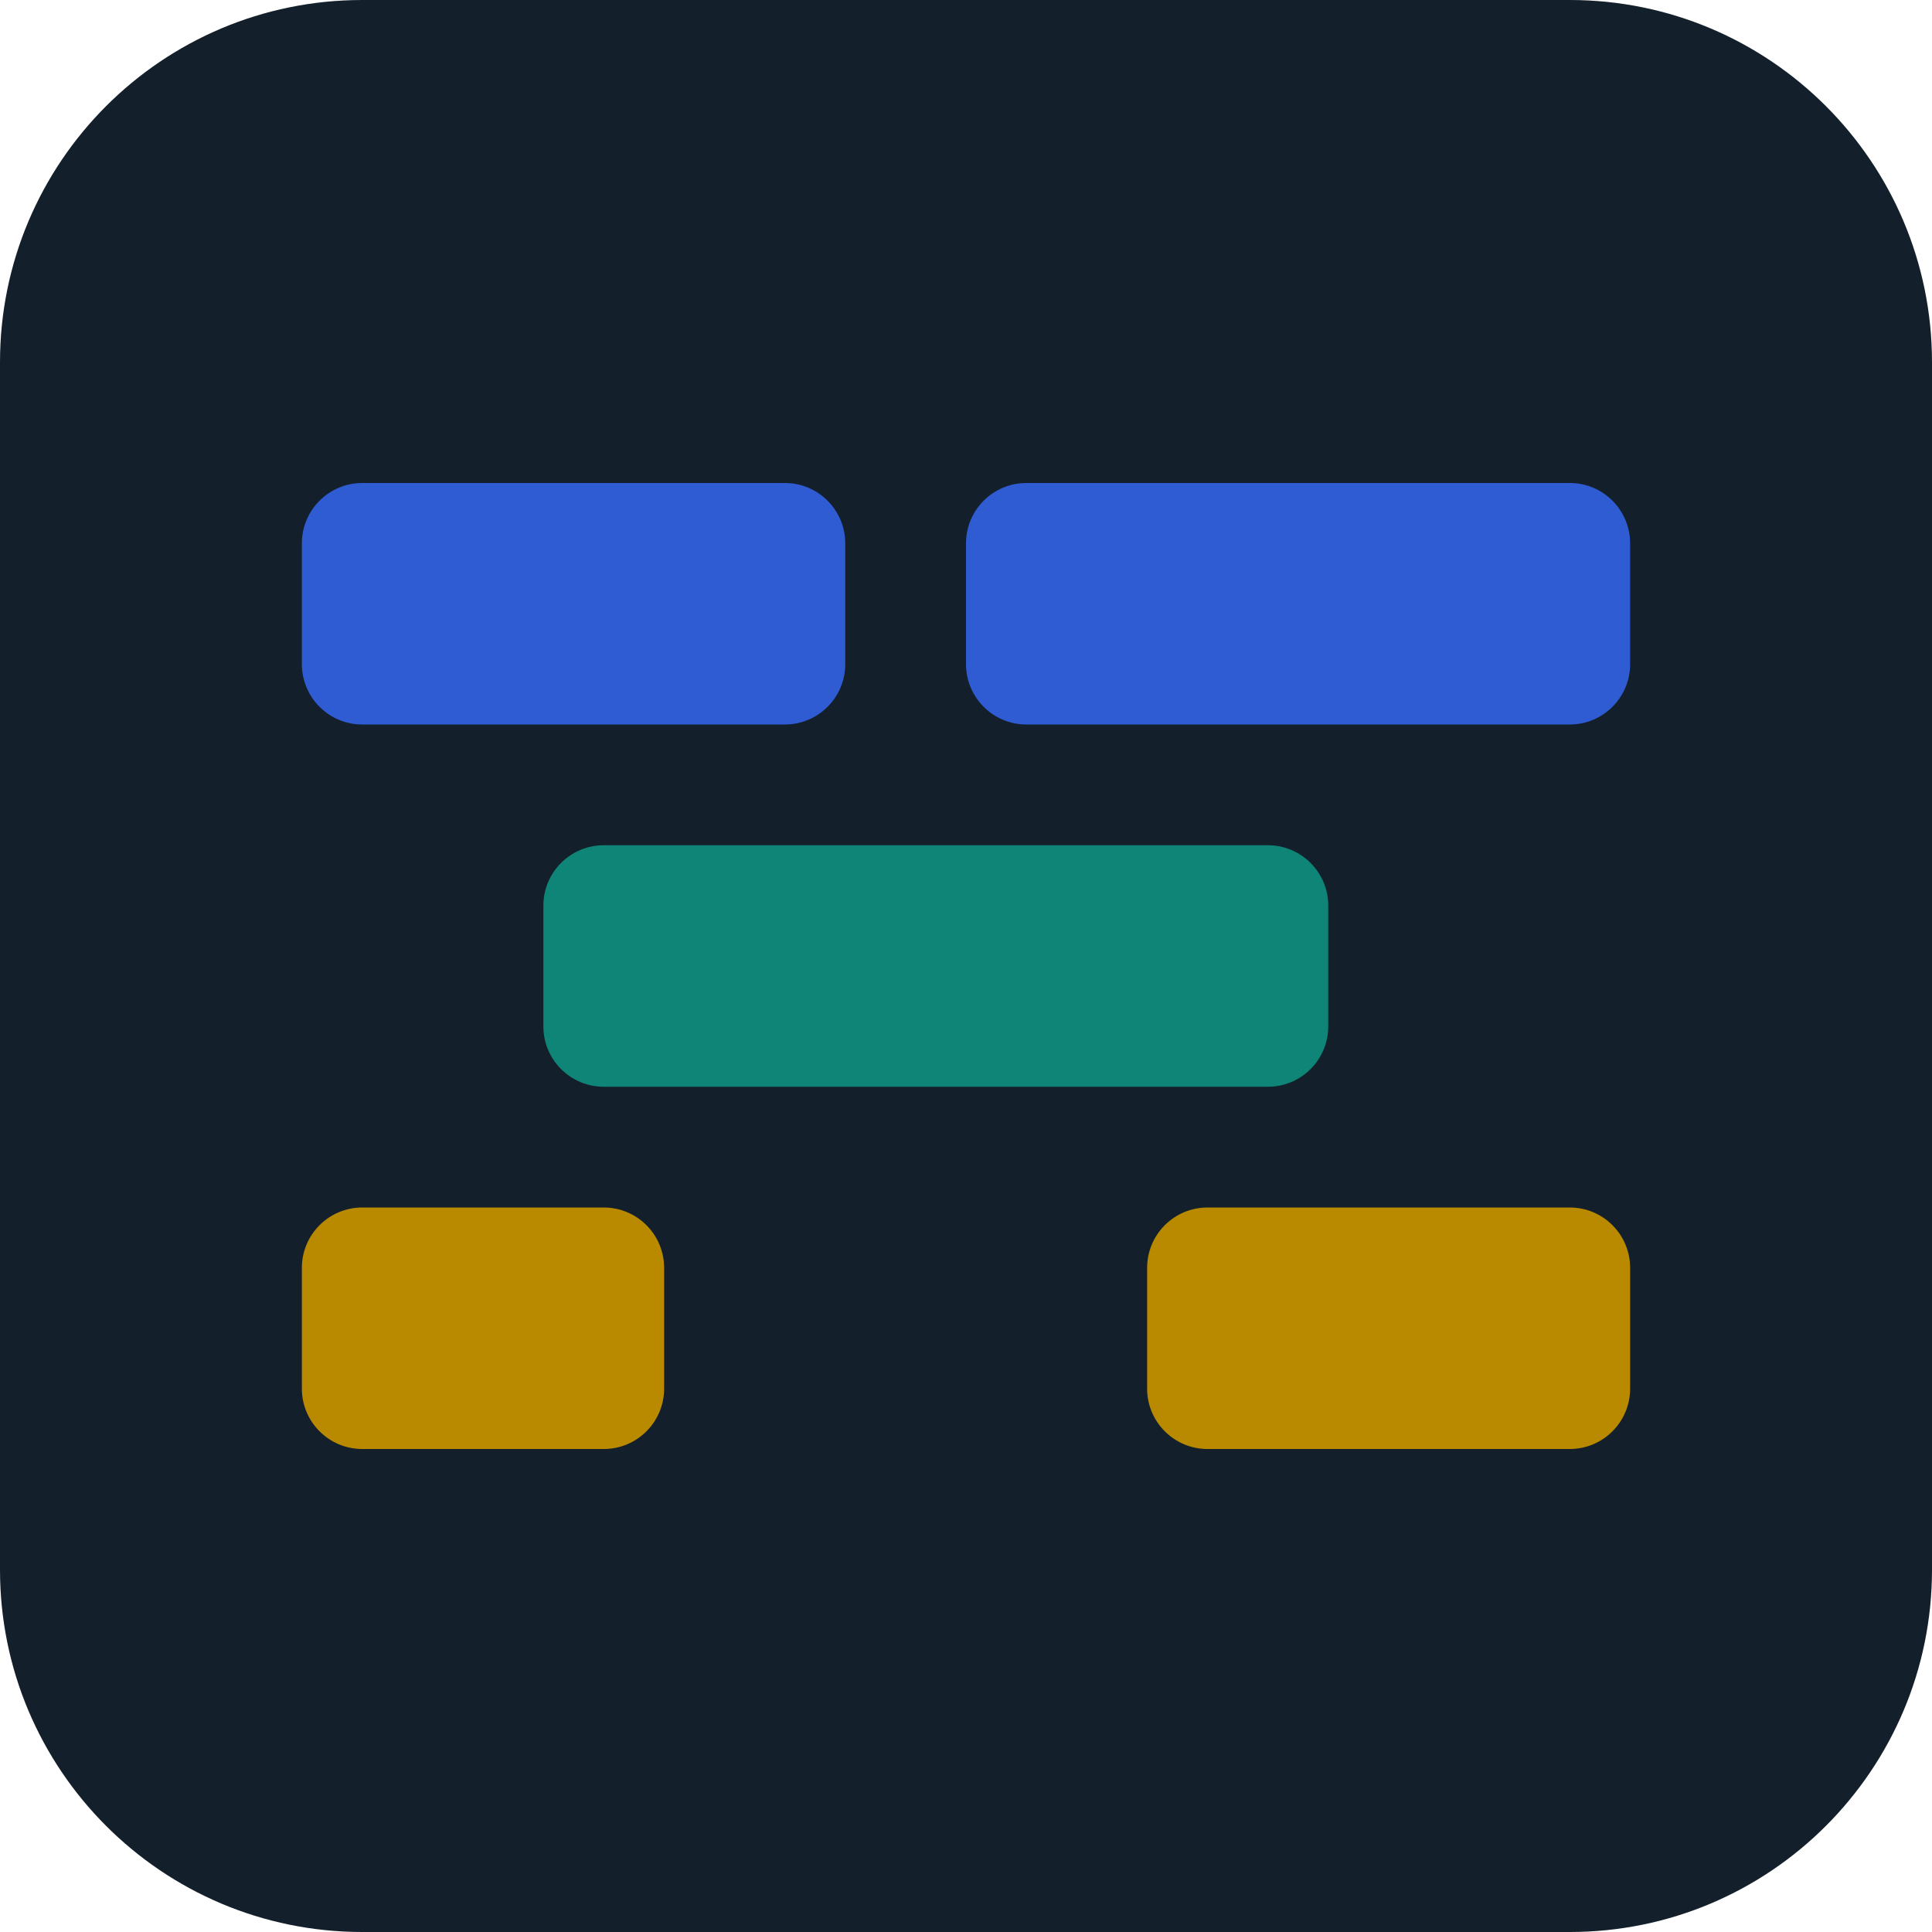
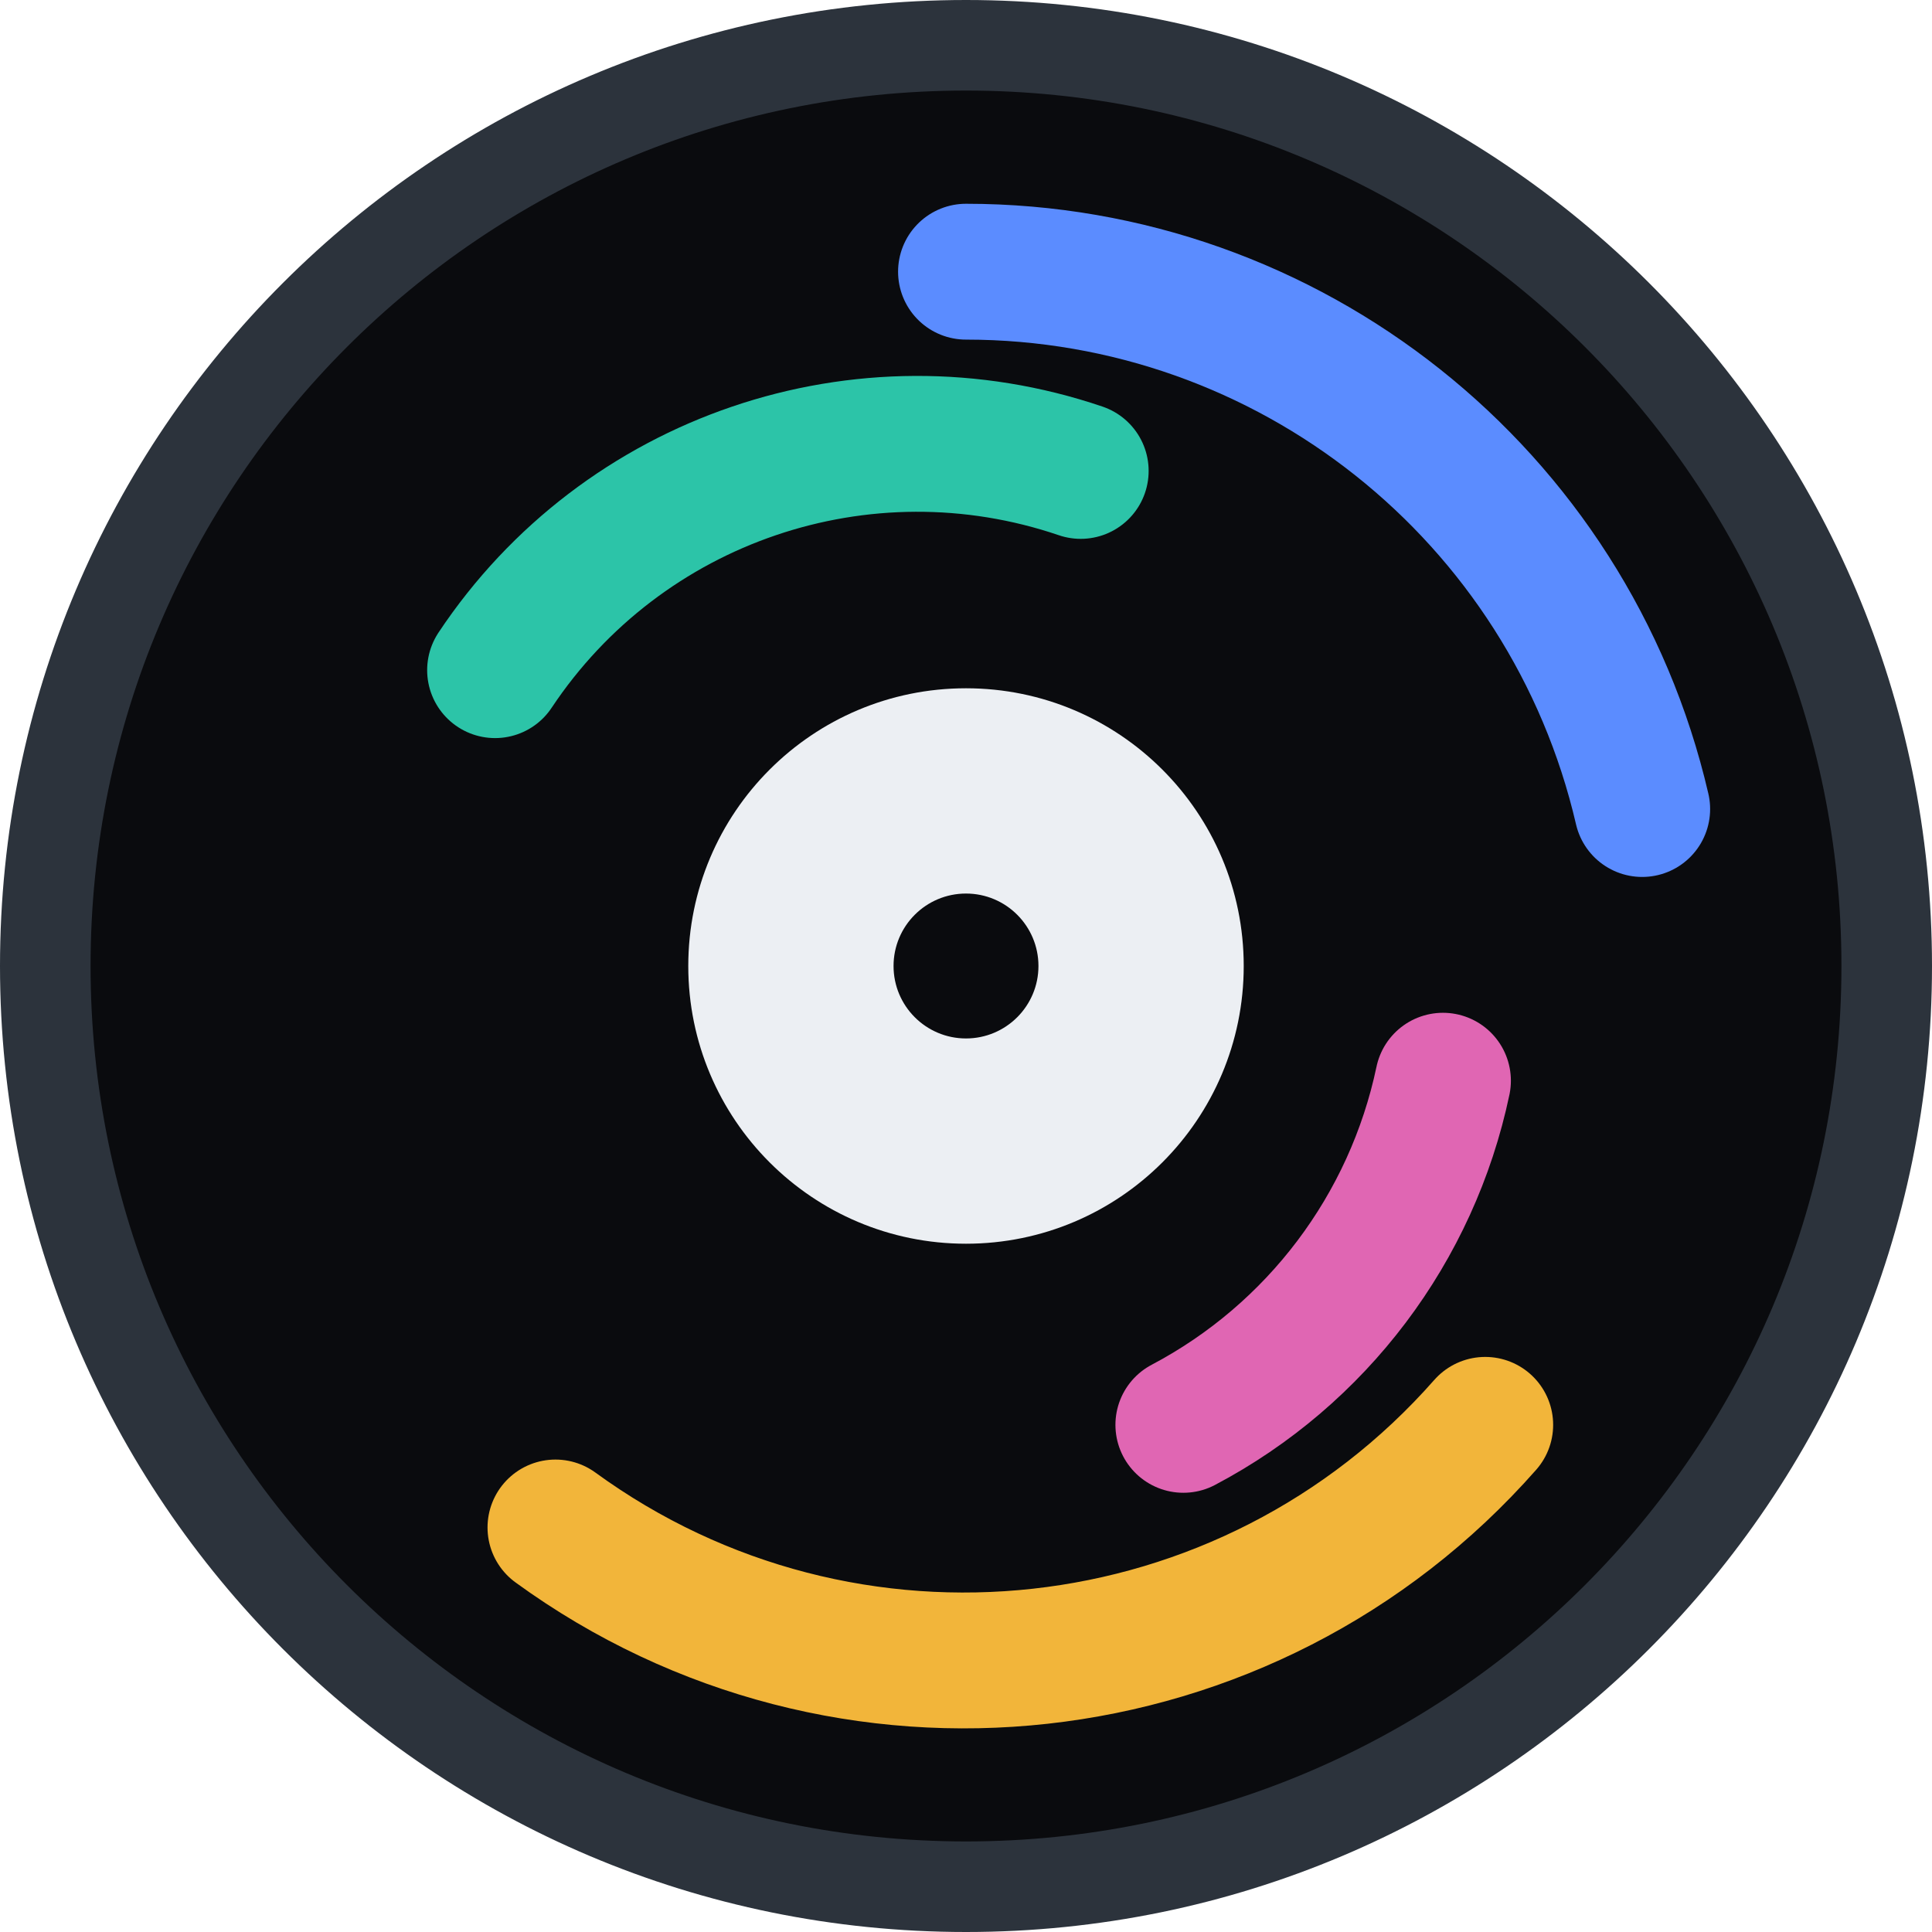
<svg xmlns="http://www.w3.org/2000/svg" viewBox="0 0 32 32">
-   <rect width="32" height="32" rx="6" fill="#13202b" />
-   <rect x="5" y="8" width="9" height="4" rx="1" fill="#2f5bd3" />
-   <rect x="16" y="8" width="11" height="4" rx="1" fill="#2f5bd3" />
-   <rect x="9" y="14" width="13" height="4" rx="1" fill="#0e8577" />
-   <rect x="5" y="20" width="6" height="4" rx="1" fill="#b98900" />
-   <rect x="19" y="20" width="8" height="4" rx="1" fill="#b98900" />
+   <circle cx="16" cy="16" r="15.25" fill="#0a0b0e" stroke="#2c333c" stroke-width="1.5" />
+   <g fill="none" stroke-linecap="round" stroke-width="2.25">
+     <path d="M16 4.5 A11.5 11.5 0 0 1 27.2 13.4" stroke="#5b8cff" />
+     <path d="M24.6 23.6 A11.5 11.5 0 0 1 9.2 25.3" stroke="#f2b53a" />
+     <path d="M8.2 11.1 A8.4 8.4 0 0 1 17.9 7.8" stroke="#2cc4a8" />
+     <path d="M23.9 17.9 A8.4 8.4 0 0 1 19.6 23.6" stroke="#e066b3" />
+   </g>
+   <circle cx="16" cy="16" r="4.6" fill="#eceff3" />
+   <circle cx="16" cy="16" r="1.2" fill="#0a0b0e" />
</svg>
